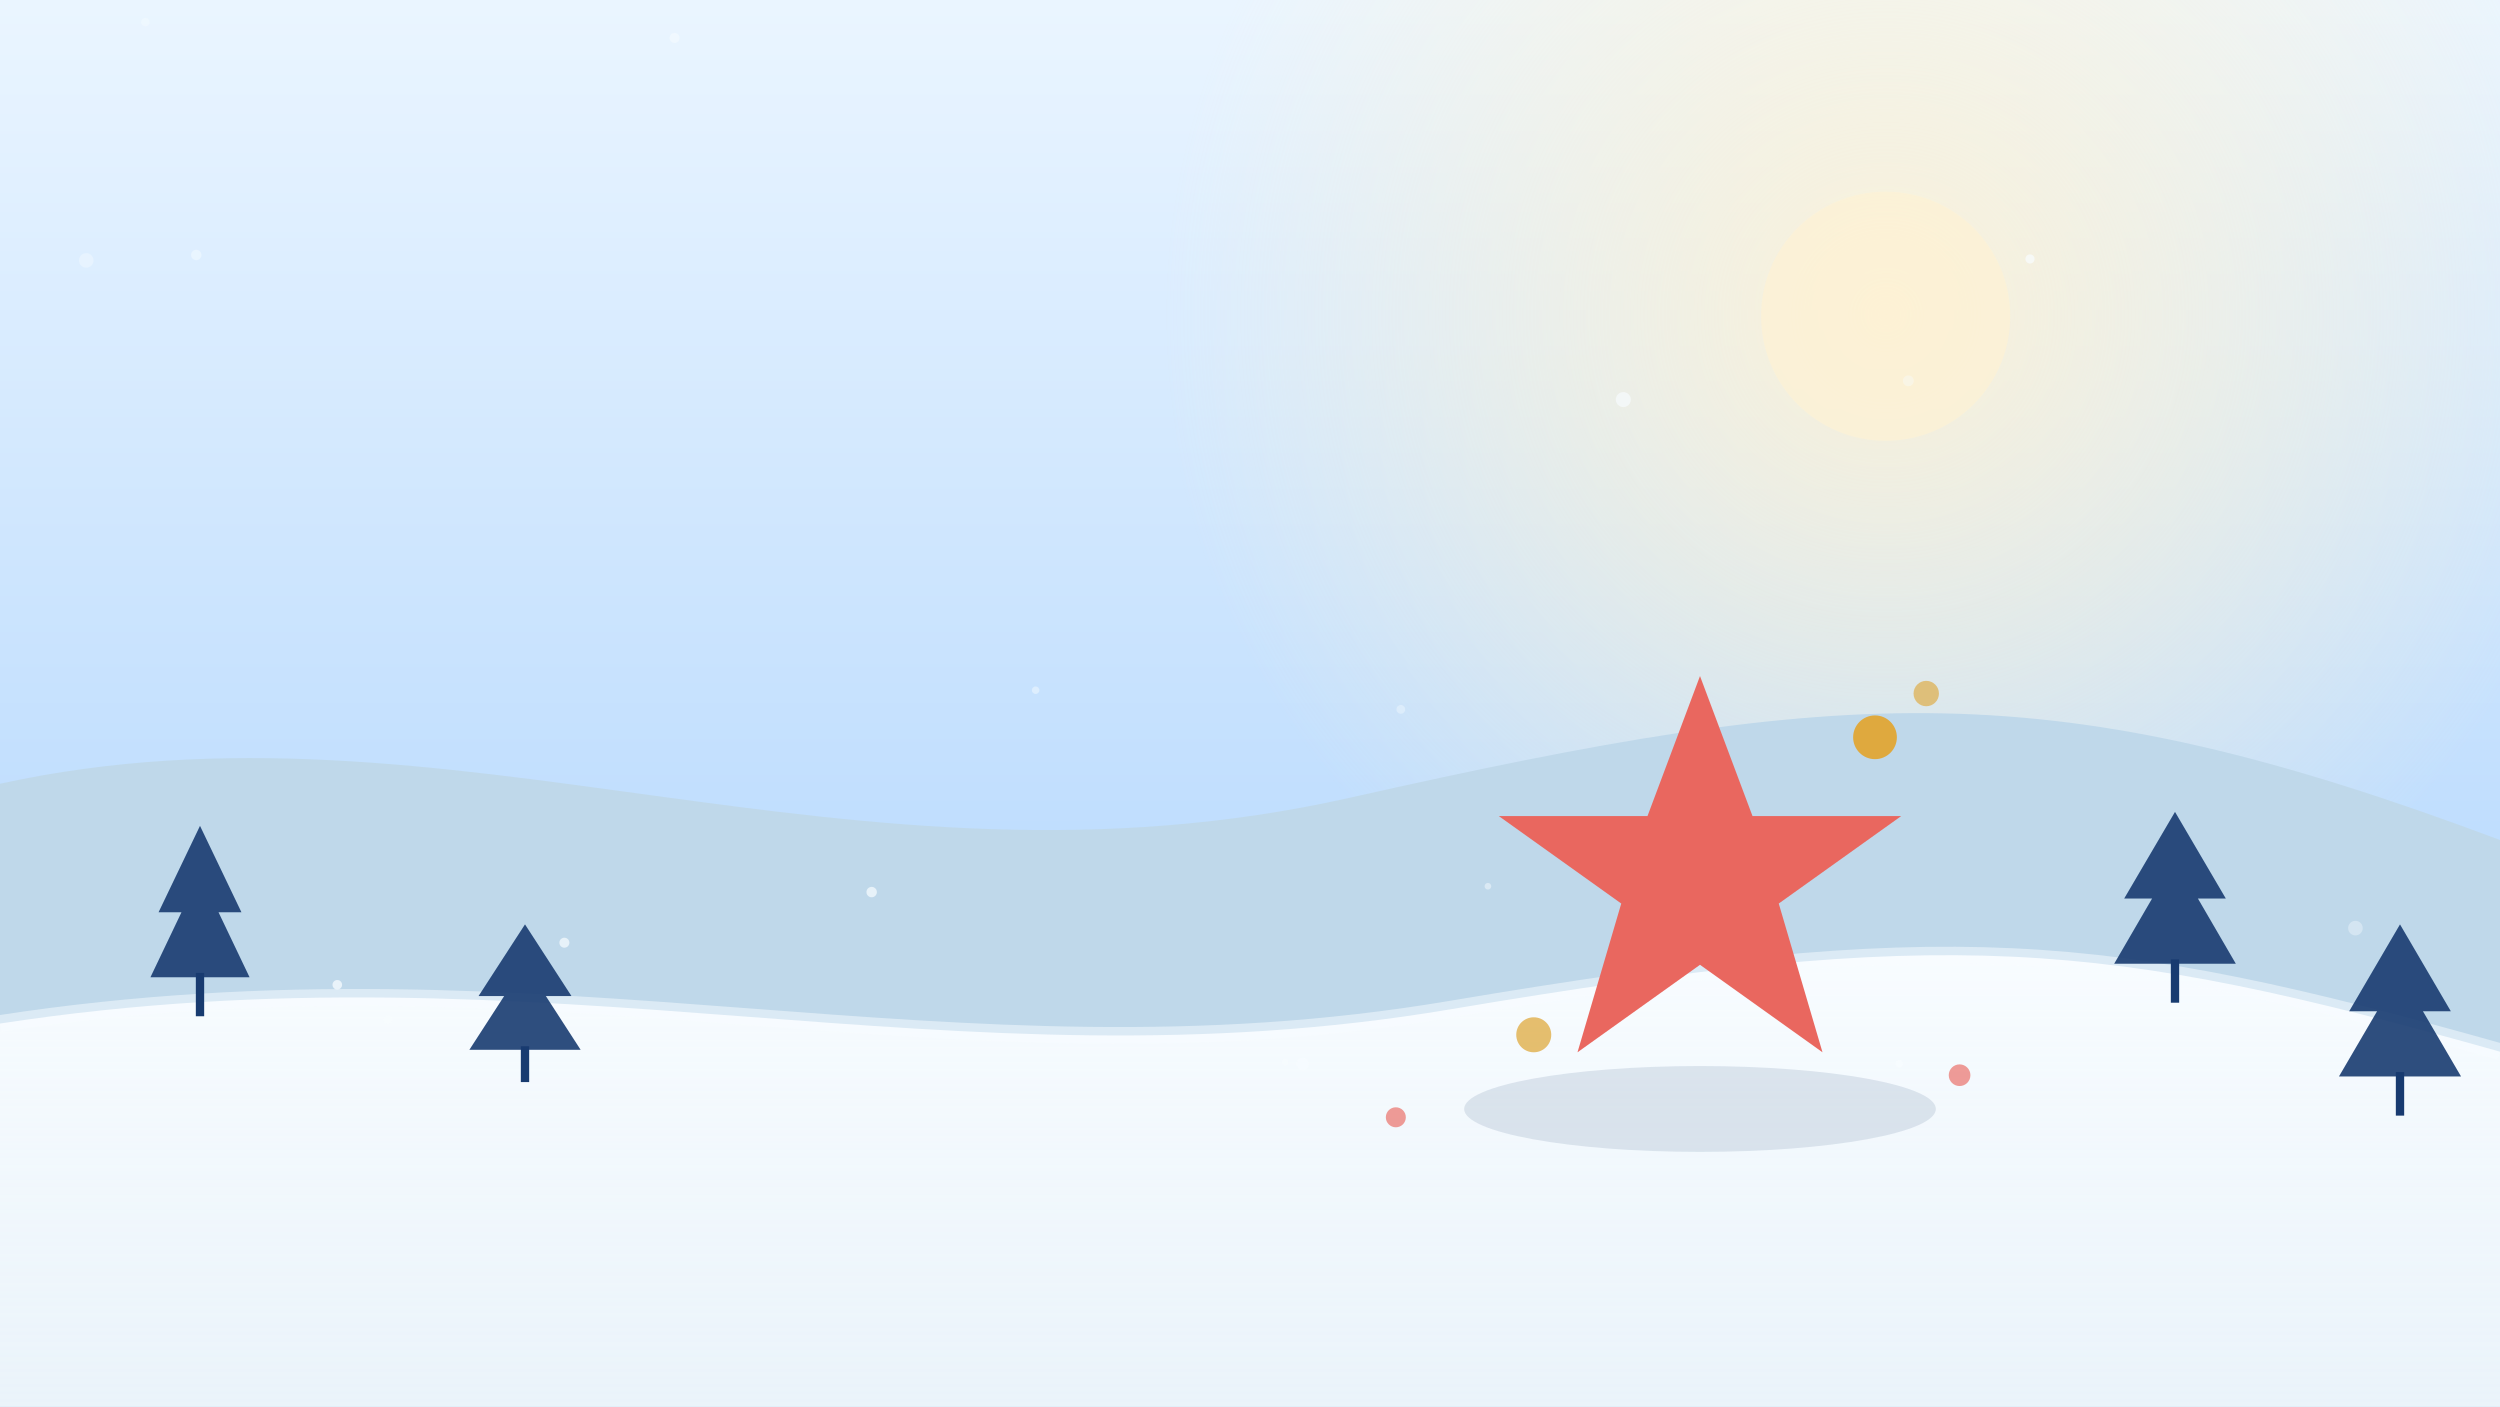
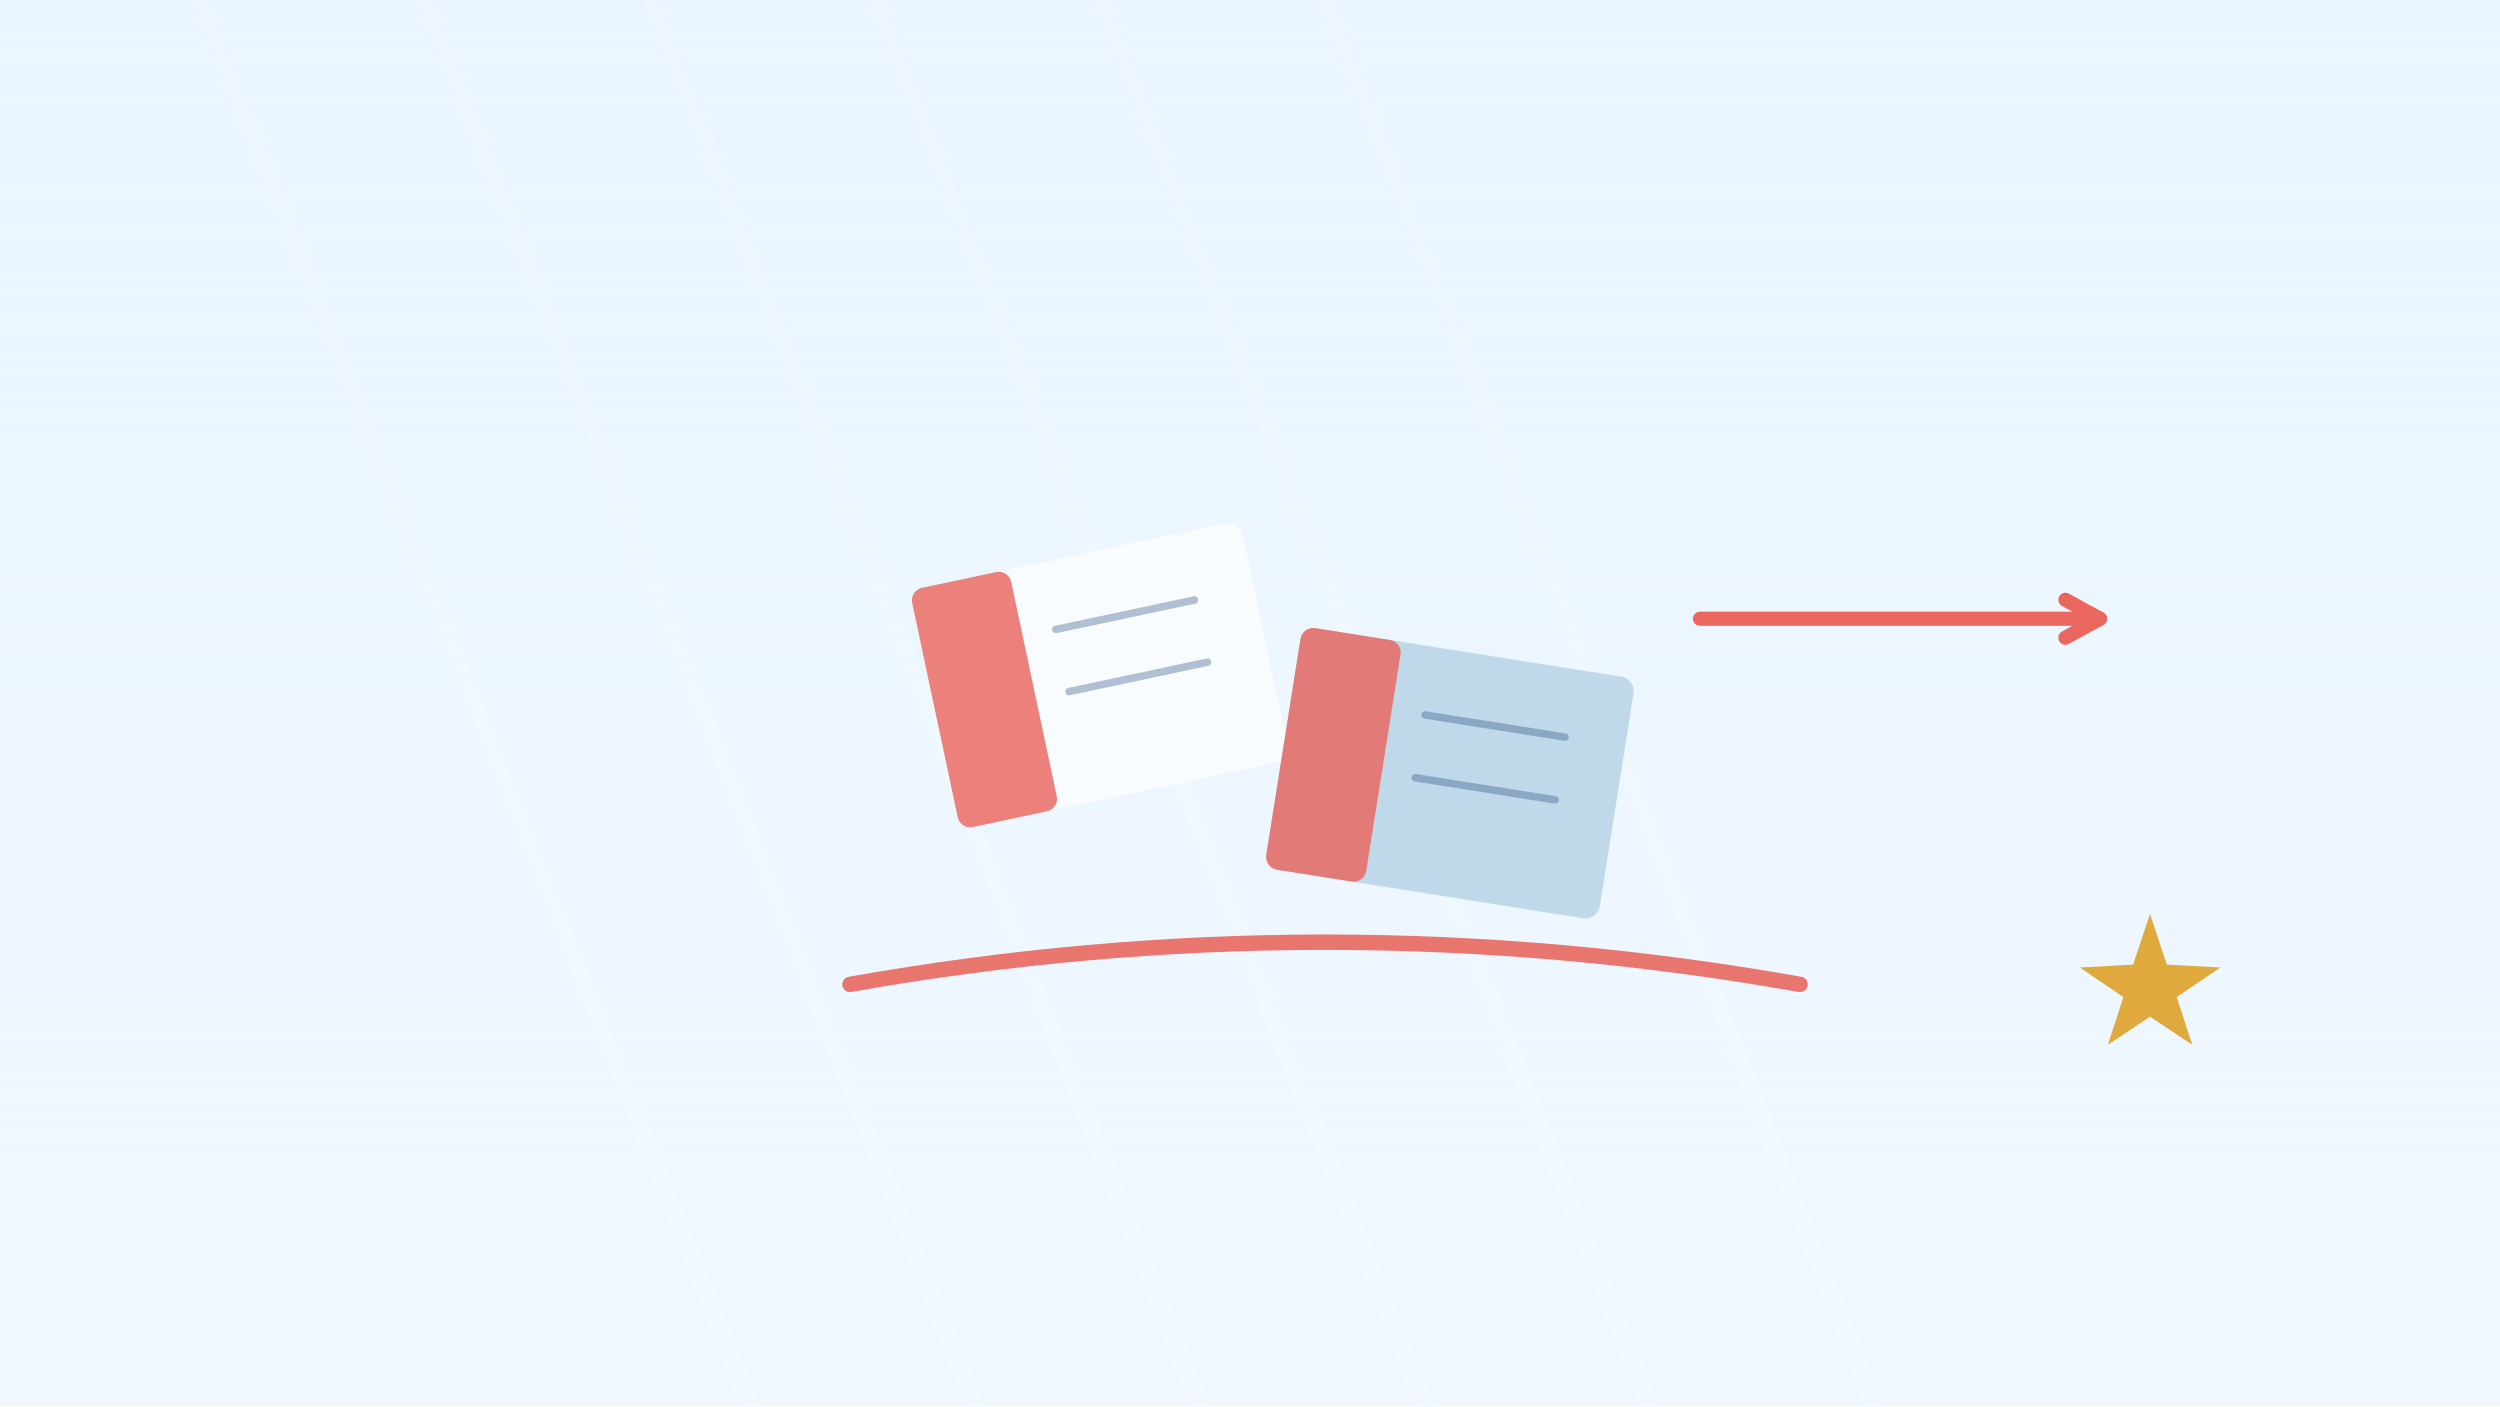
<svg xmlns="http://www.w3.org/2000/svg" viewBox="0 0 1200 675" width="1200" height="675" role="img" aria-labelledby="art-quick-draw-head-winter-title art-quick-draw-head-winter-desc">
  <defs>
    <linearGradient id="art-quick-draw-head-winter-sky" x1="0" y1="0" x2="0" y2="1">
      <stop offset="0" stop-color="#EAF5FF" />
-       <stop offset="1" stop-color="#A3CEFD" />
-     </linearGradient>
-     <linearGradient id="art-quick-draw-head-winter-ground" x1="0" y1="0" x2="0" y2="1">
-       <stop offset="0" stop-color="#F8FCFF" />
-       <stop offset="1" stop-color="#F8FCFF" stop-opacity="0.76" />
+       <stop offset="1" stop-color="#EAF5FF" stop-opacity="0.72" />
    </linearGradient>
    <radialGradient id="art-quick-draw-head-winter-glow">
-       <stop offset="0" stop-color="#FFF2D2" stop-opacity="0.85" />
+       <stop offset="0" stop-color="#FFF2D2" stop-opacity="0.8" />
      <stop offset="1" stop-color="#FFF2D2" stop-opacity="0" />
    </radialGradient>
  </defs>
  <rect width="1200" height="675" fill="url(#art-quick-draw-head-winter-sky)" />
-   <circle cx="905.1" cy="151.8" r="346.4" fill="url(#art-quick-draw-head-winter-glow)" />
-   <circle cx="905.1" cy="151.8" r="59.8" fill="#FFF2D2" opacity="0.6" />
-   <path d="M0 376.2 C216 328.9, 408 436.9, 648 382.9 S984 322.2, 1200 403.2 L1200 675 L0 675 Z" fill="#BFD8EA" />
-   <path d="M0 491.3 C264 450.8, 456 525, 696 484.5 S1008 450.8, 1200 504.8 L1200 675 L0 675 Z" fill="url(#art-quick-draw-head-winter-ground)" />
-   <path d="M0 491.3 C264 450.8, 456 525, 696 484.5 S1008 450.8, 1200 504.8" fill="none" stroke="#F8FCFF" stroke-width="8.1" opacity="0.5" />
-   <circle cx="779.2" cy="191.8" r="3.6" fill="#F8FCFF" opacity="0.65" />
-   <circle cx="94.2" cy="122.4" r="2.5" fill="#F8FCFF" opacity="0.45" />
-   <circle cx="616.8" cy="509.8" r="1.6" fill="#F8FCFF" opacity="0.44" />
-   <circle cx="497.1" cy="331.3" r="1.8" fill="#F8FCFF" opacity="0.45" />
-   <circle cx="418.4" cy="428.2" r="2.5" fill="#F8FCFF" opacity="0.71" />
-   <circle cx="323.8" cy="18.2" r="2.4" fill="#F8FCFF" opacity="0.49" />
-   <circle cx="625.3" cy="510.7" r="3" fill="#F8FCFF" opacity="0.52" />
-   <circle cx="974.4" cy="124.3" r="2.2" fill="#F8FCFF" opacity="0.71" />
-   <circle cx="1130.6" cy="445.5" r="3.5" fill="#F8FCFF" opacity="0.37" />
-   <circle cx="41.4" cy="125" r="3.5" fill="#F8FCFF" opacity="0.35" />
-   <circle cx="911.6" cy="510.6" r="1.8" fill="#F8FCFF" opacity="0.70" />
-   <circle cx="186.2" cy="489.5" r="2.1" fill="#F8FCFF" opacity="0.40" />
-   <circle cx="916" cy="182.8" r="2.6" fill="#F8FCFF" opacity="0.36" />
-   <circle cx="672.4" cy="340.5" r="2.1" fill="#F8FCFF" opacity="0.36" />
-   <circle cx="69.8" cy="10.6" r="2" fill="#F8FCFF" opacity="0.38" />
-   <circle cx="714.2" cy="425.4" r="1.6" fill="#F8FCFF" opacity="0.47" />
-   <circle cx="270.9" cy="452.5" r="2.4" fill="#F8FCFF" opacity="0.71" />
-   <circle cx="161.9" cy="472.7" r="2.3" fill="#F8FCFF" opacity="0.74" />
-   <rect x="94" y="467" width="4" height="20.8" fill="#183B70" />
-   <path d="M96 396.4 L76.1 437.9 L87.1 437.9 L72.2 469.1 L119.8 469.1 L104.9 437.9 L115.9 437.9 Z" fill="#183B70" opacity="0.9" />
-   <rect x="250" y="502.2" width="4" height="17.2" fill="#183B70" />
-   <path d="M252 443.7 L229.7 478.1 L242 478.1 L225.3 503.9 L278.7 503.9 L262 478.1 L274.3 478.1 Z" fill="#183B70" opacity="0.9" />
-   <rect x="1042" y="460.5" width="4" height="20.8" fill="#183B70" />
-   <path d="M1044 389.7 L1019.6 431.3 L1033 431.3 L1014.8 462.6 L1073.2 462.6 L1055 431.3 L1068.4 431.3 Z" fill="#183B70" opacity="0.9" />
-   <rect x="1150" y="514.6" width="4" height="20.9" fill="#183B70" />
-   <path d="M1152 443.7 L1127.6 485.4 L1141 485.4 L1122.7 516.7 L1181.3 516.7 L1163 485.4 L1176.4 485.4 Z" fill="#183B70" opacity="0.9" />
-   <ellipse cx="816" cy="532.3" rx="113.2" ry="20.6" fill="#183B70" opacity="0.12" />
-   <circle cx="940.6" cy="516.1" r="5.2" fill="#E9675F" opacity="0.65" />
-   <circle cx="924.6" cy="332.9" r="6.1" fill="#DFA93E" opacity="0.65" />
-   <circle cx="670" cy="536.3" r="4.8" fill="#E9675F" opacity="0.65" />
-   <g transform="translate(816 425.3) scale(2.1)">
-     <polygon points="0,-48 12,-16 46,-16 18,4 28,38 0,18 -28,38 -18,4 -46,-16 -12,-16" fill="#E9675F" />
-     <circle cx="40" cy="-34" r="5" fill="#DFA93E" />
-     <circle cx="-38" cy="34" r="4" fill="#DFA93E" opacity="0.75" />
+   <path d="M96 0 L360 675" fill="none" stroke="#F8FCFF" stroke-width="8.1" stroke-linecap="round" stroke-linejoin="round" opacity="0.22" />
+   <path d="M204 0 L468 675" fill="none" stroke="#F8FCFF" stroke-width="8.1" stroke-linecap="round" stroke-linejoin="round" opacity="0.22" />
+   <path d="M312 0 L576 675" fill="none" stroke="#F8FCFF" stroke-width="8.1" stroke-linecap="round" stroke-linejoin="round" opacity="0.22" />
+   <path d="M420 0 L684 675" fill="none" stroke="#F8FCFF" stroke-width="8.1" stroke-linecap="round" stroke-linejoin="round" opacity="0.22" />
+   <path d="M528 0 L792 675" fill="none" stroke="#F8FCFF" stroke-width="8.1" stroke-linecap="round" stroke-linejoin="round" opacity="0.22" />
+   <path d="M636 0 L900 675" fill="none" stroke="#F8FCFF" stroke-width="8.1" stroke-linecap="round" stroke-linejoin="round" opacity="0.22" />
+   <g transform="rotate(-12 528 324)">
+     <rect x="447" y="265.3" width="162" height="117.4" rx="7.1" fill="#F8FCFF" opacity="0.98" />
+     <rect x="447" y="265.3" width="48.6" height="117.4" rx="6.1" fill="#E9675F" opacity="0.82" />
+     <path d="M511.8 298.2 L579.8 298.2" fill="none" stroke="#183B70" stroke-width="3.6" stroke-linecap="round" stroke-linejoin="round" opacity="0.32" />
+     <path d="M511.8 328.7 L579.8 328.7" fill="none" stroke="#183B70" stroke-width="3.6" stroke-linecap="round" stroke-linejoin="round" opacity="0.32" />
  </g>
+   <g transform="rotate(9 696 371.3)">
+     <rect x="615" y="312.5" width="162" height="117.4" rx="7.1" fill="#BFD8EA" opacity="0.98" />
+     <rect x="615" y="312.5" width="48.6" height="117.4" rx="6.1" fill="#E9675F" opacity="0.82" />
+     <path d="M679.8 345.4 L747.8 345.4" fill="none" stroke="#183B70" stroke-width="3.6" stroke-linecap="round" stroke-linejoin="round" opacity="0.32" />
+     <path d="M679.8 375.9 L747.8 375.9" fill="none" stroke="#183B70" stroke-width="3.6" stroke-linecap="round" stroke-linejoin="round" opacity="0.32" />
+   </g>
+   <path d="M816 297 L1008 297" fill="none" stroke="#E9675F" stroke-width="6.8" stroke-linecap="round" stroke-linejoin="round" />
+   <path d="M991.4 306.1 L1008 297 L991.4 287.9" fill="none" stroke="#E9675F" stroke-width="6.8" stroke-linecap="round" stroke-linejoin="round" />
+   <path d="M408 472.5 Q636 432 864 472.5" fill="none" stroke="#E9675F" stroke-width="7.4" stroke-linecap="round" stroke-linejoin="round" opacity="0.90" />
+   <polygon points="1032,438.7 1040.1,463 1065.8,464.4 1044.8,478.6 1052.3,501.5 1032,488 1011.8,501.5 1019.2,478.6 998.3,464.4 1023.9,463" fill="#DFA93E" />
</svg>
